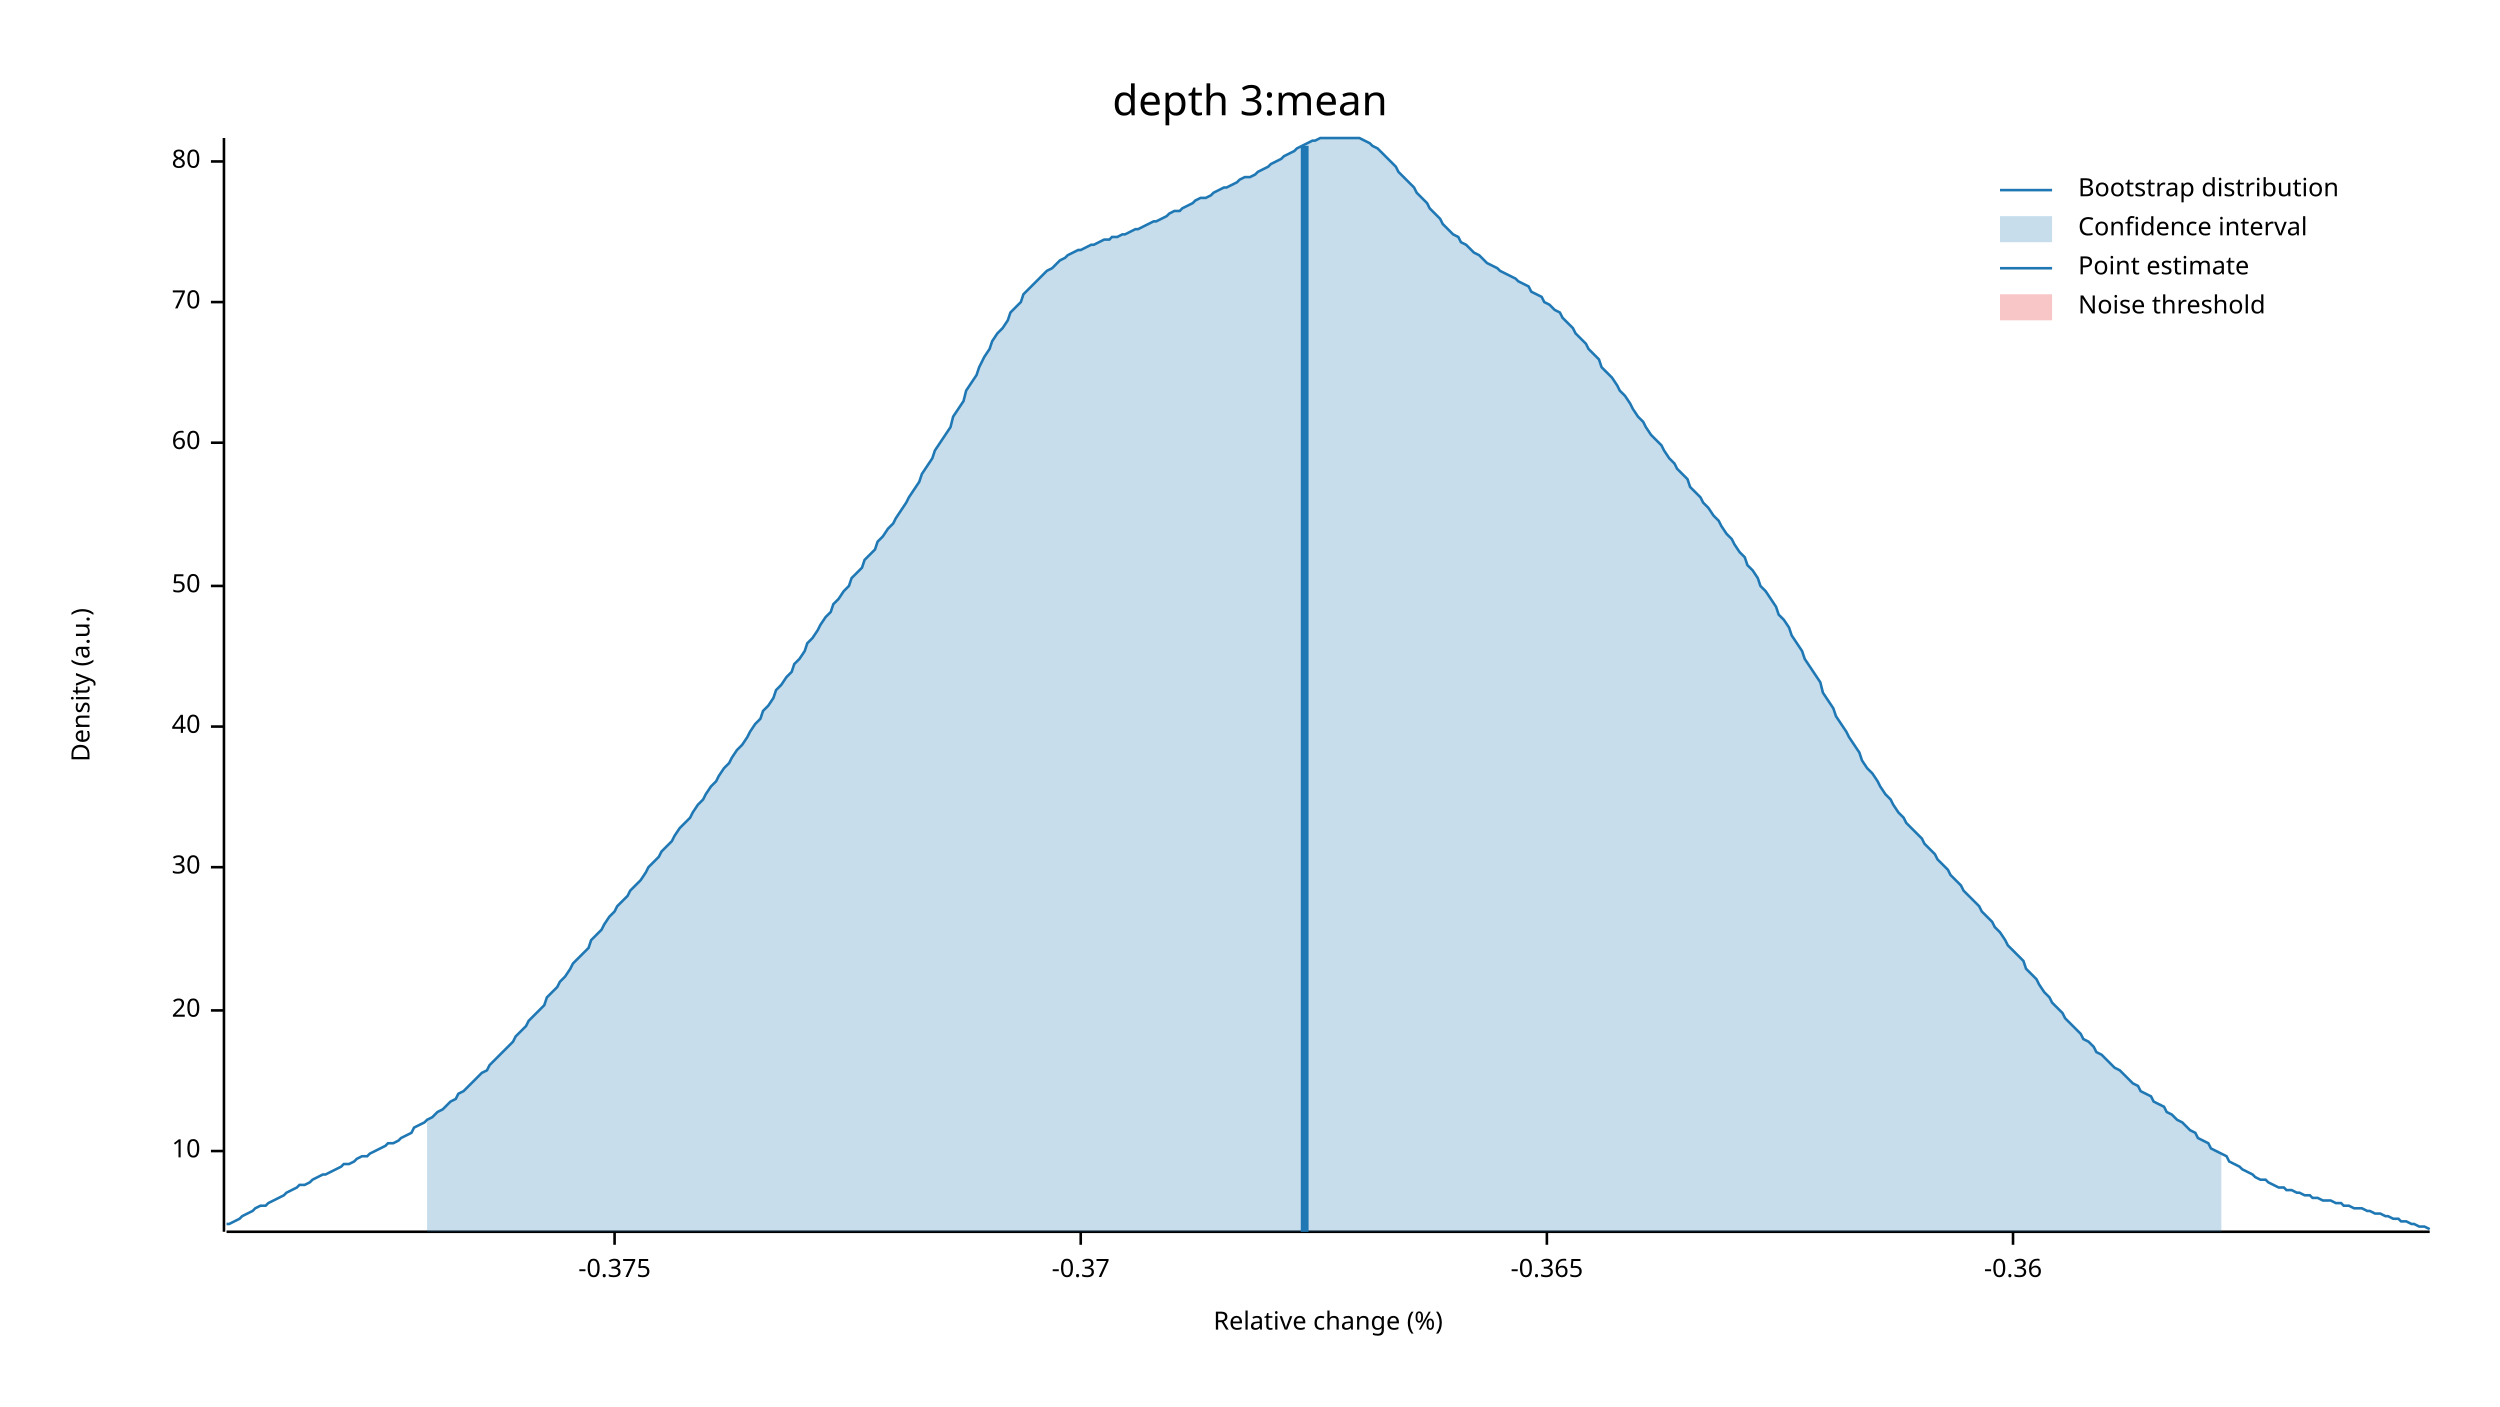
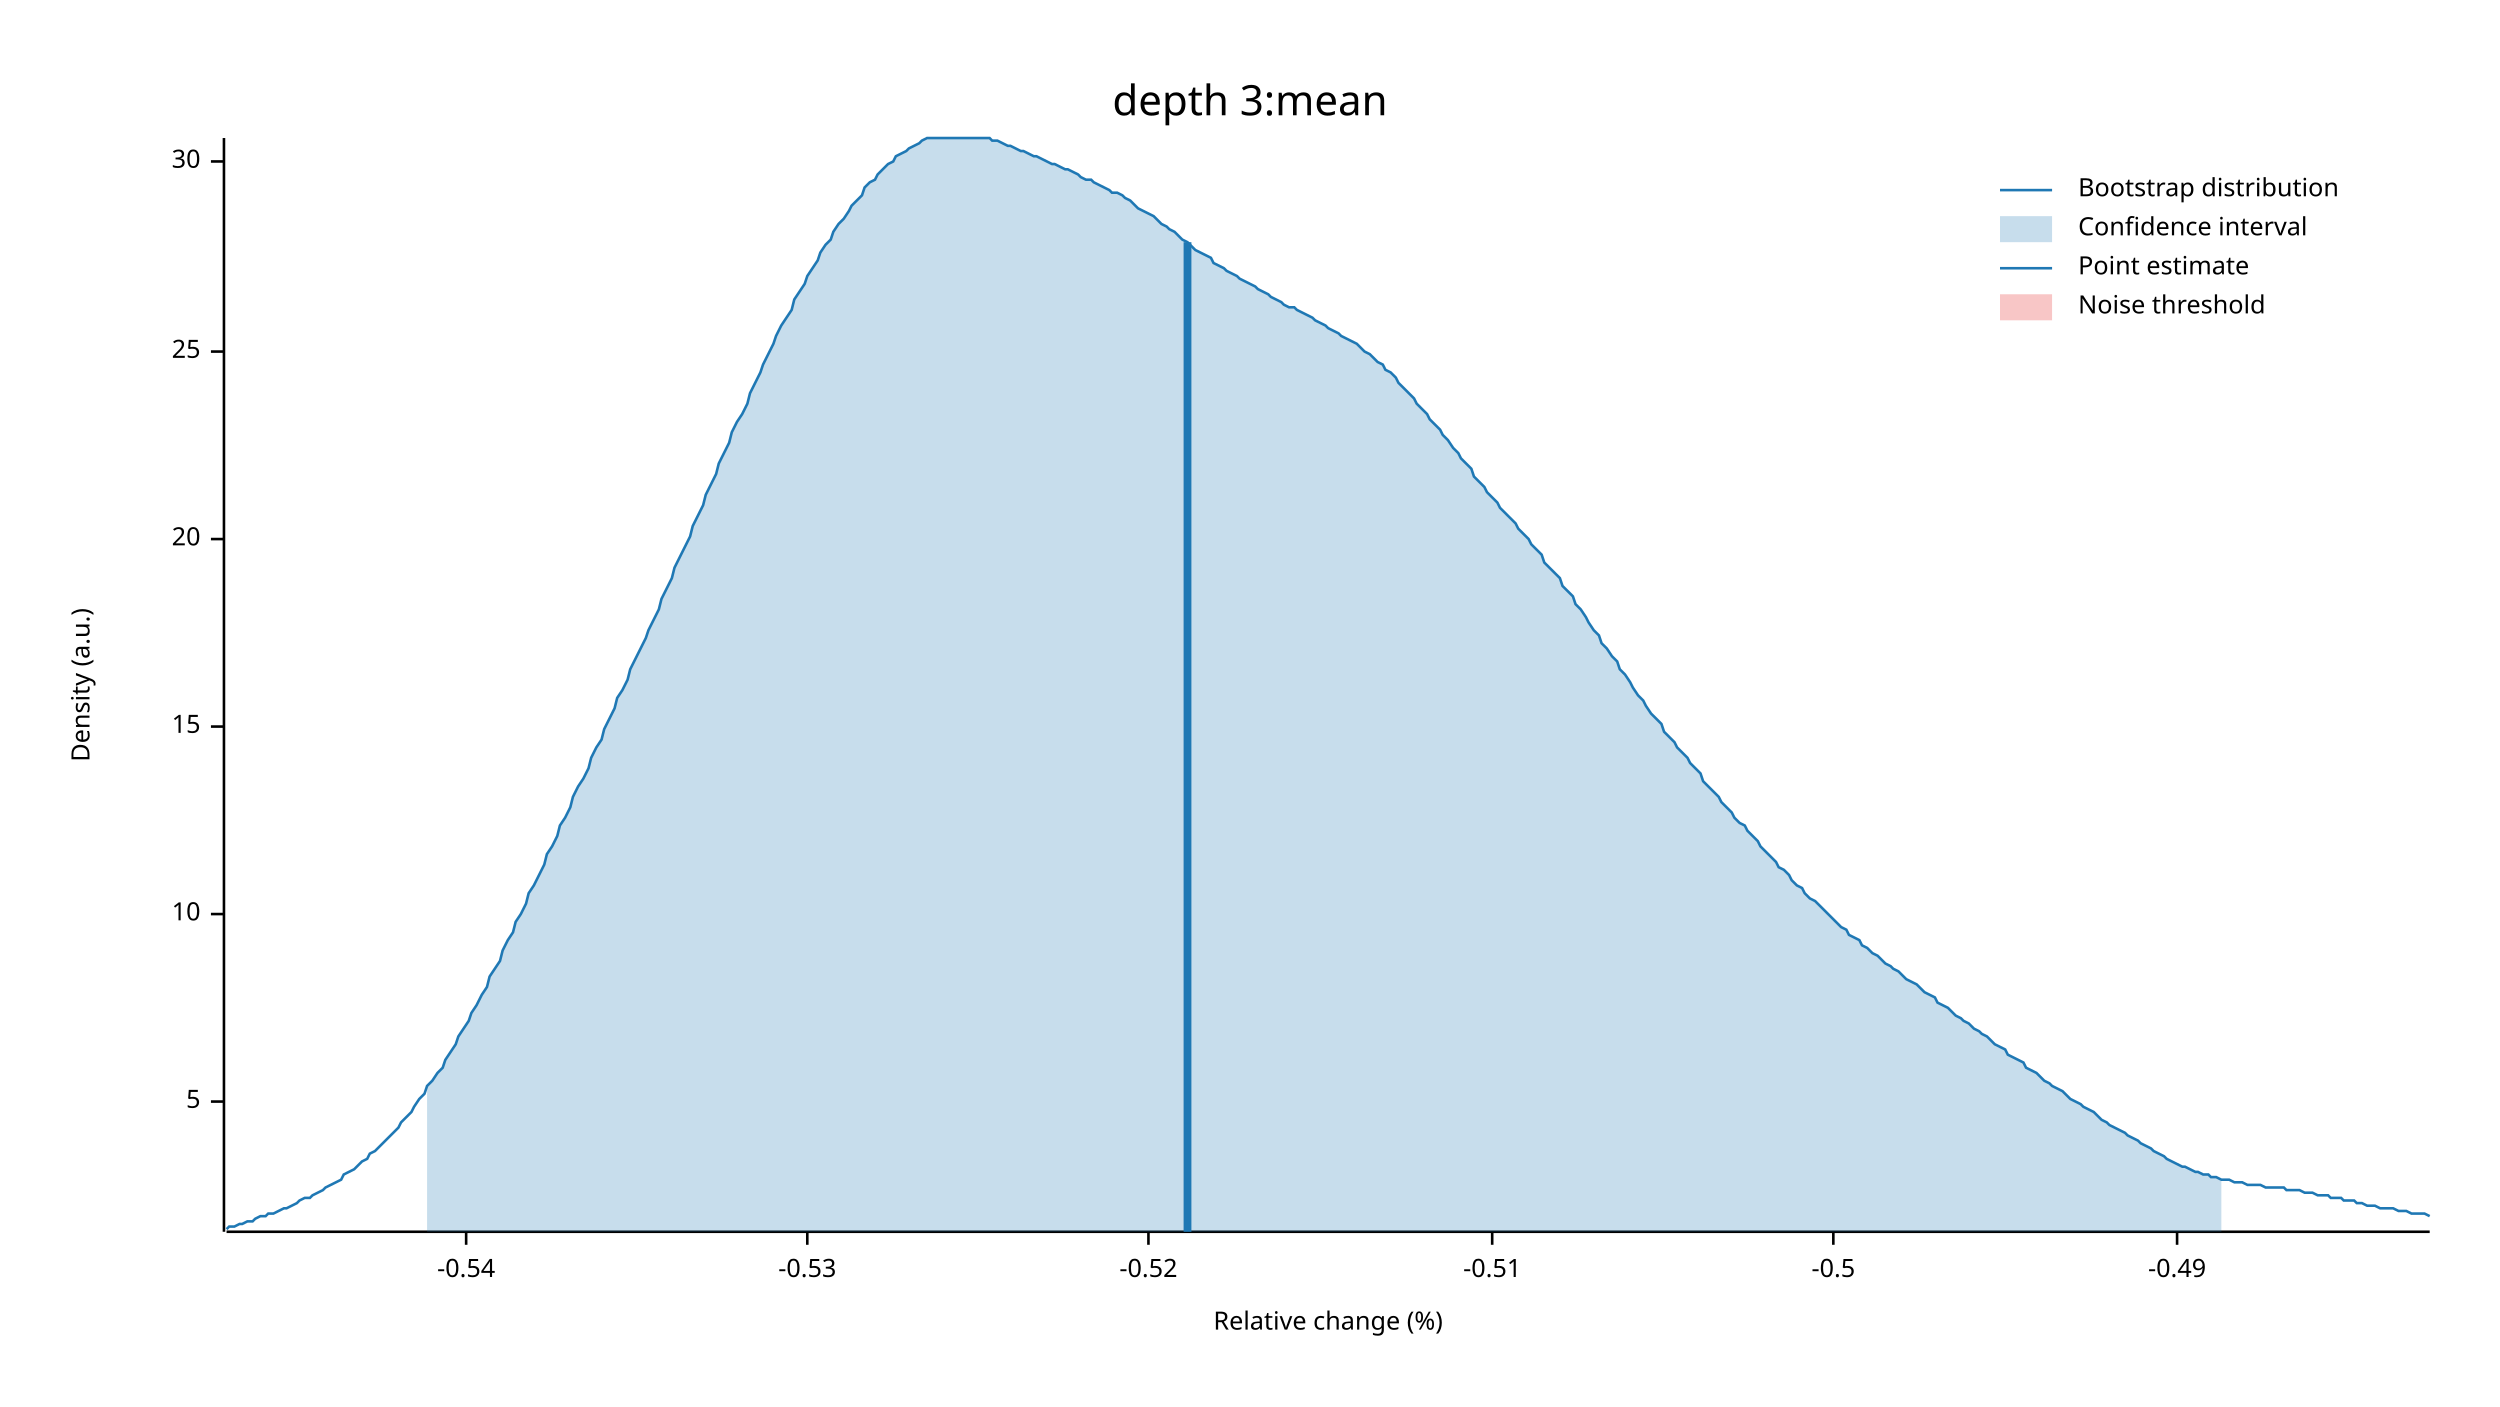
<svg xmlns="http://www.w3.org/2000/svg" width="960" height="540" viewBox="0 0 960 540">
  <text x="480" y="32" dy="0.76em" text-anchor="middle" font-family="sans-serif" font-size="16.129" opacity="1" fill="#000000">
depth 3:mean
</text>
  <text x="27" y="263" dy="0.76em" text-anchor="middle" font-family="sans-serif" font-size="9.677" opacity="1" fill="#000000" transform="rotate(270, 27, 263)">
Density (a.u.)
</text>
  <text x="510" y="513" dy="-0.5ex" text-anchor="middle" font-family="sans-serif" font-size="9.677" opacity="1" fill="#000000">
Relative change (%)
</text>
  <polyline fill="none" opacity="1" stroke="#000000" stroke-width="1" points="86,53 86,473 " />
-   <text x="77" y="442" dy="0.5ex" text-anchor="end" font-family="sans-serif" font-size="9.677" opacity="1" fill="#000000">
+   <text x="77" y="423" dy="0.5ex" text-anchor="end" font-family="sans-serif" font-size="9.677" opacity="1" fill="#000000">
+ 5
+ </text>
+   <polyline fill="none" opacity="1" stroke="#000000" stroke-width="1" points="81,423 86,423 " />
+   <text x="77" y="351" dy="0.5ex" text-anchor="end" font-family="sans-serif" font-size="9.677" opacity="1" fill="#000000">
10
</text>
-   <polyline fill="none" opacity="1" stroke="#000000" stroke-width="1" points="81,442 86,442 " />
-   <text x="77" y="388" dy="0.5ex" text-anchor="end" font-family="sans-serif" font-size="9.677" opacity="1" fill="#000000">
+   <polyline fill="none" opacity="1" stroke="#000000" stroke-width="1" points="81,351 86,351 " />
+   <text x="77" y="279" dy="0.5ex" text-anchor="end" font-family="sans-serif" font-size="9.677" opacity="1" fill="#000000">
+ 15
+ </text>
+   <polyline fill="none" opacity="1" stroke="#000000" stroke-width="1" points="81,279 86,279 " />
+   <text x="77" y="207" dy="0.5ex" text-anchor="end" font-family="sans-serif" font-size="9.677" opacity="1" fill="#000000">
20
</text>
-   <polyline fill="none" opacity="1" stroke="#000000" stroke-width="1" points="81,388 86,388 " />
-   <text x="77" y="333" dy="0.5ex" text-anchor="end" font-family="sans-serif" font-size="9.677" opacity="1" fill="#000000">
+   <polyline fill="none" opacity="1" stroke="#000000" stroke-width="1" points="81,207 86,207 " />
+   <text x="77" y="135" dy="0.5ex" text-anchor="end" font-family="sans-serif" font-size="9.677" opacity="1" fill="#000000">
+ 25
+ </text>
+   <polyline fill="none" opacity="1" stroke="#000000" stroke-width="1" points="81,135 86,135 " />
+   <text x="77" y="62" dy="0.5ex" text-anchor="end" font-family="sans-serif" font-size="9.677" opacity="1" fill="#000000">
30
- </text>
-   <polyline fill="none" opacity="1" stroke="#000000" stroke-width="1" points="81,333 86,333 " />
-   <text x="77" y="279" dy="0.5ex" text-anchor="end" font-family="sans-serif" font-size="9.677" opacity="1" fill="#000000">
- 40
- </text>
-   <polyline fill="none" opacity="1" stroke="#000000" stroke-width="1" points="81,279 86,279 " />
-   <text x="77" y="225" dy="0.5ex" text-anchor="end" font-family="sans-serif" font-size="9.677" opacity="1" fill="#000000">
- 50
- </text>
-   <polyline fill="none" opacity="1" stroke="#000000" stroke-width="1" points="81,225 86,225 " />
-   <text x="77" y="170" dy="0.5ex" text-anchor="end" font-family="sans-serif" font-size="9.677" opacity="1" fill="#000000">
- 60
- </text>
-   <polyline fill="none" opacity="1" stroke="#000000" stroke-width="1" points="81,170 86,170 " />
-   <text x="77" y="116" dy="0.5ex" text-anchor="end" font-family="sans-serif" font-size="9.677" opacity="1" fill="#000000">
- 70
- </text>
-   <polyline fill="none" opacity="1" stroke="#000000" stroke-width="1" points="81,116 86,116 " />
-   <text x="77" y="62" dy="0.5ex" text-anchor="end" font-family="sans-serif" font-size="9.677" opacity="1" fill="#000000">
- 80
</text>
  <polyline fill="none" opacity="1" stroke="#000000" stroke-width="1" points="81,62 86,62 " />
  <polyline fill="none" opacity="1" stroke="#000000" stroke-width="1" points="87,473 933,473 " />
-   <text x="236" y="483" dy="0.76em" text-anchor="middle" font-family="sans-serif" font-size="9.677" opacity="1" fill="#000000">
- -0.375
+   <text x="179" y="483" dy="0.76em" text-anchor="middle" font-family="sans-serif" font-size="9.677" opacity="1" fill="#000000">
+ -0.54
</text>
-   <polyline fill="none" opacity="1" stroke="#000000" stroke-width="1" points="236,473 236,478 " />
-   <text x="415" y="483" dy="0.76em" text-anchor="middle" font-family="sans-serif" font-size="9.677" opacity="1" fill="#000000">
- -0.37
+   <polyline fill="none" opacity="1" stroke="#000000" stroke-width="1" points="179,473 179,478 " />
+   <text x="310" y="483" dy="0.76em" text-anchor="middle" font-family="sans-serif" font-size="9.677" opacity="1" fill="#000000">
+ -0.53
</text>
-   <polyline fill="none" opacity="1" stroke="#000000" stroke-width="1" points="415,473 415,478 " />
-   <text x="594" y="483" dy="0.76em" text-anchor="middle" font-family="sans-serif" font-size="9.677" opacity="1" fill="#000000">
- -0.365
+   <polyline fill="none" opacity="1" stroke="#000000" stroke-width="1" points="310,473 310,478 " />
+   <text x="441" y="483" dy="0.76em" text-anchor="middle" font-family="sans-serif" font-size="9.677" opacity="1" fill="#000000">
+ -0.52
</text>
-   <polyline fill="none" opacity="1" stroke="#000000" stroke-width="1" points="594,473 594,478 " />
-   <text x="773" y="483" dy="0.76em" text-anchor="middle" font-family="sans-serif" font-size="9.677" opacity="1" fill="#000000">
- -0.36
+   <polyline fill="none" opacity="1" stroke="#000000" stroke-width="1" points="441,473 441,478 " />
+   <text x="573" y="483" dy="0.76em" text-anchor="middle" font-family="sans-serif" font-size="9.677" opacity="1" fill="#000000">
+ -0.51
</text>
-   <polyline fill="none" opacity="1" stroke="#000000" stroke-width="1" points="773,473 773,478 " />
-   <polyline fill="none" opacity="1" stroke="#1F78B4" stroke-width="1" points="87,470 88,470 90,469 92,468 93,467 95,466 97,465 98,464 100,463 102,463 103,462 105,461 107,460 109,459 110,458 112,457 114,456 115,455 117,455 119,454 120,453 122,452 124,451 125,451 127,450 129,449 131,448 132,447 134,447 136,446 137,445 139,444 141,444 142,443 144,442 146,441 148,440 149,439 151,439 153,438 154,437 156,436 158,435 159,433 161,432 163,431 164,430 166,429 168,427 170,426 171,425 173,423 175,422 176,420 178,419 180,417 181,416 183,414 185,412 187,411 188,409 190,407 192,405 193,404 195,402 197,400 198,398 200,396 202,394 203,392 205,390 207,388 209,386 210,383 212,381 214,379 215,377 217,375 219,372 220,370 222,368 224,366 226,364 227,361 229,359 231,357 232,355 234,352 236,350 237,348 239,346 241,344 242,342 244,340 246,338 248,335 249,333 251,331 253,329 254,327 256,325 258,323 259,321 261,318 263,316 265,314 266,312 268,309 270,307 271,305 273,302 275,300 276,298 278,295 280,293 281,291 283,288 285,286 287,283 288,281 290,278 292,276 293,273 295,271 297,268 298,265 300,263 302,260 304,258 305,255 307,253 309,250 310,247 312,245 314,242 315,240 317,237 319,235 320,232 322,230 324,227 326,225 327,222 329,220 331,218 332,215 334,213 336,211 337,208 339,206 341,203 343,201 344,199 346,196 348,193 349,191 351,188 353,185 354,182 356,179 358,176 359,173 361,170 363,167 365,164 366,160 368,157 370,154 371,150 373,147 375,144 376,141 378,137 380,134 381,131 383,128 385,126 387,123 388,120 390,118 392,116 393,113 395,111 397,109 398,108 400,106 402,104 404,103 405,102 407,100 409,99 410,98 412,97 414,96 415,96 417,95 419,94 420,94 422,93 424,92 426,92 427,91 429,91 431,90 432,90 434,89 436,88 437,88 439,87 441,86 443,85 444,85 446,84 448,83 449,82 451,81 453,81 454,80 456,79 458,78 459,77 461,76 463,76 465,75 466,74 468,73 470,72 471,72 473,71 475,70 476,69 478,68 480,68 482,67 483,66 485,65 487,64 488,63 490,62 492,61 493,60 495,59 497,58 498,57 500,56 502,55 504,54 505,54 507,53 509,53 510,53 512,53 514,53 515,53 517,53 519,53 521,53 522,53 524,54 526,55 527,56 529,57 531,59 532,60 534,62 536,64 537,66 539,68 541,70 543,72 544,74 546,76 548,78 549,80 551,82 553,84 554,86 556,88 558,90 560,91 561,93 563,94 565,96 566,97 568,98 570,100 571,101 573,102 575,103 576,104 578,105 580,106 582,107 583,108 585,109 587,110 588,112 590,113 592,114 593,116 595,117 597,119 599,120 600,122 602,124 604,126 605,128 607,130 609,132 610,134 612,136 614,138 615,141 617,143 619,145 621,148 622,150 624,152 626,155 627,157 629,160 631,162 632,164 634,167 636,169 638,171 639,173 641,176 643,178 644,180 646,182 648,184 649,187 651,189 653,191 654,193 656,195 658,198 660,200 661,202 663,205 665,207 666,209 668,212 670,214 671,217 673,219 675,222 676,225 678,227 680,230 682,233 683,236 685,238 687,241 688,244 690,247 692,250 693,253 695,256 697,259 699,262 700,266 702,269 704,272 705,275 707,278 709,281 710,283 712,286 714,289 715,292 717,295 719,297 721,300 722,302 724,305 726,307 727,309 729,312 731,314 732,316 734,318 736,320 738,322 739,324 741,326 743,328 744,330 746,332 748,334 749,336 751,338 753,340 754,342 756,344 758,346 760,348 761,350 763,352 765,354 766,356 768,358 770,361 771,363 773,365 775,367 777,369 778,372 780,374 782,376 783,378 785,381 787,383 788,385 790,387 792,389 793,391 795,393 797,395 799,397 800,399 802,400 804,402 805,404 807,405 809,407 810,408 812,410 814,411 816,413 817,414 819,416 821,417 822,419 824,420 826,421 827,423 829,424 831,425 832,427 834,428 836,430 838,431 839,432 841,434 843,435 844,437 846,438 848,439 849,441 851,442 853,443 855,444 856,446 858,447 860,448 861,449 863,450 865,451 866,452 868,453 870,453 871,454 873,455 875,456 877,456 878,457 880,457 882,458 883,458 885,459 887,459 888,460 890,460 892,461 894,461 895,461 897,462 899,462 900,463 902,463 904,464 905,464 907,464 909,465 910,465 912,466 914,466 916,467 917,467 919,468 921,468 922,469 924,469 926,470 927,470 929,471 931,471 933,472 " />
-   <polygon opacity="0.25" fill="#1F78B4" points="164,430 166,429 168,427 170,426 171,425 173,423 175,422 176,420 178,419 180,417 181,416 183,414 185,412 187,411 188,409 190,407 192,405 193,404 195,402 197,400 198,398 200,396 202,394 203,392 205,390 207,388 209,386 210,383 212,381 214,379 215,377 217,375 219,372 220,370 222,368 224,366 226,364 227,361 229,359 231,357 232,355 234,352 236,350 237,348 239,346 241,344 242,342 244,340 246,338 248,335 249,333 251,331 253,329 254,327 256,325 258,323 259,321 261,318 263,316 265,314 266,312 268,309 270,307 271,305 273,302 275,300 276,298 278,295 280,293 281,291 283,288 285,286 287,283 288,281 290,278 292,276 293,273 295,271 297,268 298,265 300,263 302,260 304,258 305,255 307,253 309,250 310,247 312,245 314,242 315,240 317,237 319,235 320,232 322,230 324,227 326,225 327,222 329,220 331,218 332,215 334,213 336,211 337,208 339,206 341,203 343,201 344,199 346,196 348,193 349,191 351,188 353,185 354,182 356,179 358,176 359,173 361,170 363,167 365,164 366,160 368,157 370,154 371,150 373,147 375,144 376,141 378,137 380,134 381,131 383,128 385,126 387,123 388,120 390,118 392,116 393,113 395,111 397,109 398,108 400,106 402,104 404,103 405,102 407,100 409,99 410,98 412,97 414,96 415,96 417,95 419,94 420,94 422,93 424,92 426,92 427,91 429,91 431,90 432,90 434,89 436,88 437,88 439,87 441,86 443,85 444,85 446,84 448,83 449,82 451,81 453,81 454,80 456,79 458,78 459,77 461,76 463,76 465,75 466,74 468,73 470,72 471,72 473,71 475,70 476,69 478,68 480,68 482,67 483,66 485,65 487,64 488,63 490,62 492,61 493,60 495,59 497,58 498,57 500,56 502,55 504,54 505,54 507,53 509,53 510,53 512,53 514,53 515,53 517,53 519,53 521,53 522,53 524,54 526,55 527,56 529,57 531,59 532,60 534,62 536,64 537,66 539,68 541,70 543,72 544,74 546,76 548,78 549,80 551,82 553,84 554,86 556,88 558,90 560,91 561,93 563,94 565,96 566,97 568,98 570,100 571,101 573,102 575,103 576,104 578,105 580,106 582,107 583,108 585,109 587,110 588,112 590,113 592,114 593,116 595,117 597,119 599,120 600,122 602,124 604,126 605,128 607,130 609,132 610,134 612,136 614,138 615,141 617,143 619,145 621,148 622,150 624,152 626,155 627,157 629,160 631,162 632,164 634,167 636,169 638,171 639,173 641,176 643,178 644,180 646,182 648,184 649,187 651,189 653,191 654,193 656,195 658,198 660,200 661,202 663,205 665,207 666,209 668,212 670,214 671,217 673,219 675,222 676,225 678,227 680,230 682,233 683,236 685,238 687,241 688,244 690,247 692,250 693,253 695,256 697,259 699,262 700,266 702,269 704,272 705,275 707,278 709,281 710,283 712,286 714,289 715,292 717,295 719,297 721,300 722,302 724,305 726,307 727,309 729,312 731,314 732,316 734,318 736,320 738,322 739,324 741,326 743,328 744,330 746,332 748,334 749,336 751,338 753,340 754,342 756,344 758,346 760,348 761,350 763,352 765,354 766,356 768,358 770,361 771,363 773,365 775,367 777,369 778,372 780,374 782,376 783,378 785,381 787,383 788,385 790,387 792,389 793,391 795,393 797,395 799,397 800,399 802,400 804,402 805,404 807,405 809,407 810,408 812,410 814,411 816,413 817,414 819,416 821,417 822,419 824,420 826,421 827,423 829,424 831,425 832,427 834,428 836,430 838,431 839,432 841,434 843,435 844,437 846,438 848,439 849,441 851,442 853,443 853,473 164,473 " />
-   <polyline fill="none" opacity="1" stroke="#1F78B4" stroke-width="3" points="501,473 501,56 " />
+   <polyline fill="none" opacity="1" stroke="#000000" stroke-width="1" points="573,473 573,478 " />
+   <text x="704" y="483" dy="0.76em" text-anchor="middle" font-family="sans-serif" font-size="9.677" opacity="1" fill="#000000">
+ -0.5
+ </text>
+   <polyline fill="none" opacity="1" stroke="#000000" stroke-width="1" points="704,473 704,478 " />
+   <text x="836" y="483" dy="0.76em" text-anchor="middle" font-family="sans-serif" font-size="9.677" opacity="1" fill="#000000">
+ -0.49
+ </text>
+   <polyline fill="none" opacity="1" stroke="#000000" stroke-width="1" points="836,473 836,478 " />
+   <polyline fill="none" opacity="1" stroke="#1F78B4" stroke-width="1" points="87,472 88,471 90,471 92,470 93,470 95,469 97,469 98,468 100,467 102,467 103,466 105,466 107,465 109,464 110,464 112,463 114,462 115,461 117,460 119,460 120,459 122,458 124,457 125,456 127,455 129,454 131,453 132,451 134,450 136,449 137,448 139,446 141,445 142,443 144,442 146,440 148,438 149,437 151,435 153,433 154,431 156,429 158,427 159,425 161,422 163,420 164,417 166,415 168,412 170,410 171,407 173,404 175,401 176,398 178,395 180,392 181,389 183,386 185,382 187,379 188,375 190,372 192,369 193,365 195,361 197,358 198,354 200,351 202,347 203,343 205,340 207,336 209,332 210,328 212,325 214,321 215,317 217,314 219,310 220,306 222,302 224,299 226,295 227,291 229,287 231,284 232,280 234,276 236,272 237,268 239,265 241,261 242,257 244,253 246,249 248,245 249,242 251,238 253,234 254,230 256,226 258,222 259,218 261,214 263,210 265,206 266,202 268,198 270,194 271,190 273,186 275,182 276,178 278,174 280,170 281,166 283,162 285,159 287,155 288,151 290,147 292,143 293,140 295,136 297,132 298,129 300,125 302,122 304,119 305,115 307,112 309,109 310,106 312,103 314,100 315,97 317,94 319,92 320,89 322,86 324,84 326,81 327,79 329,77 331,75 332,72 334,70 336,69 337,67 339,65 341,63 343,62 344,60 346,59 348,58 349,57 351,56 353,55 354,54 356,53 358,53 359,53 361,53 363,53 365,53 366,53 368,53 370,53 371,53 373,53 375,53 376,53 378,53 380,53 381,54 383,54 385,55 387,56 388,56 390,57 392,58 393,58 395,59 397,60 398,60 400,61 402,62 404,63 405,63 407,64 409,65 410,65 412,66 414,67 415,68 417,69 419,69 420,70 422,71 424,72 426,73 427,74 429,74 431,75 432,76 434,77 436,79 437,80 439,81 441,82 443,83 444,84 446,86 448,87 449,88 451,89 453,91 454,92 456,93 458,95 459,96 461,97 463,98 465,99 466,101 468,102 470,103 471,104 473,105 475,106 476,107 478,108 480,109 482,110 483,111 485,112 487,113 488,114 490,115 492,116 493,117 495,118 497,118 498,119 500,120 502,121 504,122 505,123 507,124 509,125 510,126 512,127 514,128 515,129 517,130 519,131 521,132 522,133 524,135 526,136 527,137 529,139 531,140 532,142 534,143 536,145 537,147 539,149 541,151 543,153 544,155 546,157 548,159 549,161 551,163 553,165 554,167 556,169 558,172 560,174 561,176 563,178 565,180 566,183 568,185 570,187 571,189 573,191 575,193 576,195 578,197 580,199 582,201 583,203 585,205 587,207 588,209 590,211 592,213 593,216 595,218 597,220 599,222 600,225 602,227 604,229 605,232 607,234 609,237 610,239 612,242 614,244 615,247 617,249 619,252 621,254 622,257 624,259 626,262 627,264 629,267 631,269 632,271 634,274 636,276 638,278 639,281 641,283 643,285 644,287 646,289 648,291 649,293 651,295 653,297 654,300 656,302 658,304 660,306 661,308 663,310 665,312 666,314 668,316 670,317 671,319 673,321 675,323 676,325 678,327 680,329 682,331 683,333 685,334 687,336 688,338 690,340 692,341 693,343 695,345 697,346 699,348 700,349 702,351 704,353 705,354 707,356 709,357 710,359 712,360 714,361 715,363 717,364 719,366 721,367 722,368 724,370 726,371 727,372 729,373 731,375 732,376 734,377 736,378 738,380 739,381 741,382 743,383 744,385 746,386 748,387 749,388 751,390 753,391 754,392 756,393 758,395 760,396 761,397 763,398 765,400 766,401 768,402 770,403 771,405 773,406 775,407 777,408 778,410 780,411 782,412 783,413 785,415 787,416 788,417 790,418 792,419 793,420 795,422 797,423 799,424 800,425 802,426 804,427 805,428 807,430 809,431 810,432 812,433 814,434 816,435 817,436 819,437 821,438 822,439 824,440 826,441 827,442 829,443 831,444 832,445 834,446 836,447 838,448 839,448 841,449 843,450 844,450 846,451 848,451 849,452 851,452 853,453 855,453 856,453 858,454 860,454 861,454 863,455 865,455 866,455 868,455 870,456 871,456 873,456 875,456 877,456 878,457 880,457 882,457 883,457 885,458 887,458 888,458 890,459 892,459 894,459 895,460 897,460 899,460 900,461 902,461 904,461 905,462 907,462 909,463 910,463 912,463 914,464 916,464 917,464 919,464 921,465 922,465 924,465 926,466 927,466 929,466 931,466 933,467 " />
+   <polygon opacity="0.25" fill="#1F78B4" points="164,417 166,415 168,412 170,410 171,407 173,404 175,401 176,398 178,395 180,392 181,389 183,386 185,382 187,379 188,375 190,372 192,369 193,365 195,361 197,358 198,354 200,351 202,347 203,343 205,340 207,336 209,332 210,328 212,325 214,321 215,317 217,314 219,310 220,306 222,302 224,299 226,295 227,291 229,287 231,284 232,280 234,276 236,272 237,268 239,265 241,261 242,257 244,253 246,249 248,245 249,242 251,238 253,234 254,230 256,226 258,222 259,218 261,214 263,210 265,206 266,202 268,198 270,194 271,190 273,186 275,182 276,178 278,174 280,170 281,166 283,162 285,159 287,155 288,151 290,147 292,143 293,140 295,136 297,132 298,129 300,125 302,122 304,119 305,115 307,112 309,109 310,106 312,103 314,100 315,97 317,94 319,92 320,89 322,86 324,84 326,81 327,79 329,77 331,75 332,72 334,70 336,69 337,67 339,65 341,63 343,62 344,60 346,59 348,58 349,57 351,56 353,55 354,54 356,53 358,53 359,53 361,53 363,53 365,53 366,53 368,53 370,53 371,53 373,53 375,53 376,53 378,53 380,53 381,54 383,54 385,55 387,56 388,56 390,57 392,58 393,58 395,59 397,60 398,60 400,61 402,62 404,63 405,63 407,64 409,65 410,65 412,66 414,67 415,68 417,69 419,69 420,70 422,71 424,72 426,73 427,74 429,74 431,75 432,76 434,77 436,79 437,80 439,81 441,82 443,83 444,84 446,86 448,87 449,88 451,89 453,91 454,92 456,93 458,95 459,96 461,97 463,98 465,99 466,101 468,102 470,103 471,104 473,105 475,106 476,107 478,108 480,109 482,110 483,111 485,112 487,113 488,114 490,115 492,116 493,117 495,118 497,118 498,119 500,120 502,121 504,122 505,123 507,124 509,125 510,126 512,127 514,128 515,129 517,130 519,131 521,132 522,133 524,135 526,136 527,137 529,139 531,140 532,142 534,143 536,145 537,147 539,149 541,151 543,153 544,155 546,157 548,159 549,161 551,163 553,165 554,167 556,169 558,172 560,174 561,176 563,178 565,180 566,183 568,185 570,187 571,189 573,191 575,193 576,195 578,197 580,199 582,201 583,203 585,205 587,207 588,209 590,211 592,213 593,216 595,218 597,220 599,222 600,225 602,227 604,229 605,232 607,234 609,237 610,239 612,242 614,244 615,247 617,249 619,252 621,254 622,257 624,259 626,262 627,264 629,267 631,269 632,271 634,274 636,276 638,278 639,281 641,283 643,285 644,287 646,289 648,291 649,293 651,295 653,297 654,300 656,302 658,304 660,306 661,308 663,310 665,312 666,314 668,316 670,317 671,319 673,321 675,323 676,325 678,327 680,329 682,331 683,333 685,334 687,336 688,338 690,340 692,341 693,343 695,345 697,346 699,348 700,349 702,351 704,353 705,354 707,356 709,357 710,359 712,360 714,361 715,363 717,364 719,366 721,367 722,368 724,370 726,371 727,372 729,373 731,375 732,376 734,377 736,378 738,380 739,381 741,382 743,383 744,385 746,386 748,387 749,388 751,390 753,391 754,392 756,393 758,395 760,396 761,397 763,398 765,400 766,401 768,402 770,403 771,405 773,406 775,407 777,408 778,410 780,411 782,412 783,413 785,415 787,416 788,417 790,418 792,419 793,420 795,422 797,423 799,424 800,425 802,426 804,427 805,428 807,430 809,431 810,432 812,433 814,434 816,435 817,436 819,437 821,438 822,439 824,440 826,441 827,442 829,443 831,444 832,445 834,446 836,447 838,448 839,448 841,449 843,450 844,450 846,451 848,451 849,452 851,452 853,453 853,473 164,473 " />
+   <polyline fill="none" opacity="1" stroke="#1F78B4" stroke-width="3" points="456,473 456,93 " />
  <rect x="510" y="53" width="0" height="419" opacity="0.1" fill="#E31A1C" stroke="none" />
  <text x="798" y="68" dy="0.76em" text-anchor="start" font-family="sans-serif" font-size="9.677" opacity="1" fill="#000000">
Bootstrap distribution
</text>
  <text x="798" y="83" dy="0.76em" text-anchor="start" font-family="sans-serif" font-size="9.677" opacity="1" fill="#000000">
Confidence interval
</text>
  <text x="798" y="98" dy="0.76em" text-anchor="start" font-family="sans-serif" font-size="9.677" opacity="1" fill="#000000">
Point estimate
</text>
  <text x="798" y="113" dy="0.76em" text-anchor="start" font-family="sans-serif" font-size="9.677" opacity="1" fill="#000000">
Noise threshold
</text>
  <polyline fill="none" opacity="1" stroke="#1F78B4" stroke-width="1" points="768,73 788,73 " />
  <rect x="768" y="83" width="20" height="10" opacity="0.25" fill="#1F78B4" stroke="none" />
  <polyline fill="none" opacity="1" stroke="#1F78B4" stroke-width="1" points="768,103 788,103 " />
  <rect x="768" y="113" width="20" height="10" opacity="0.25" fill="#E31A1C" stroke="none" />
</svg>
